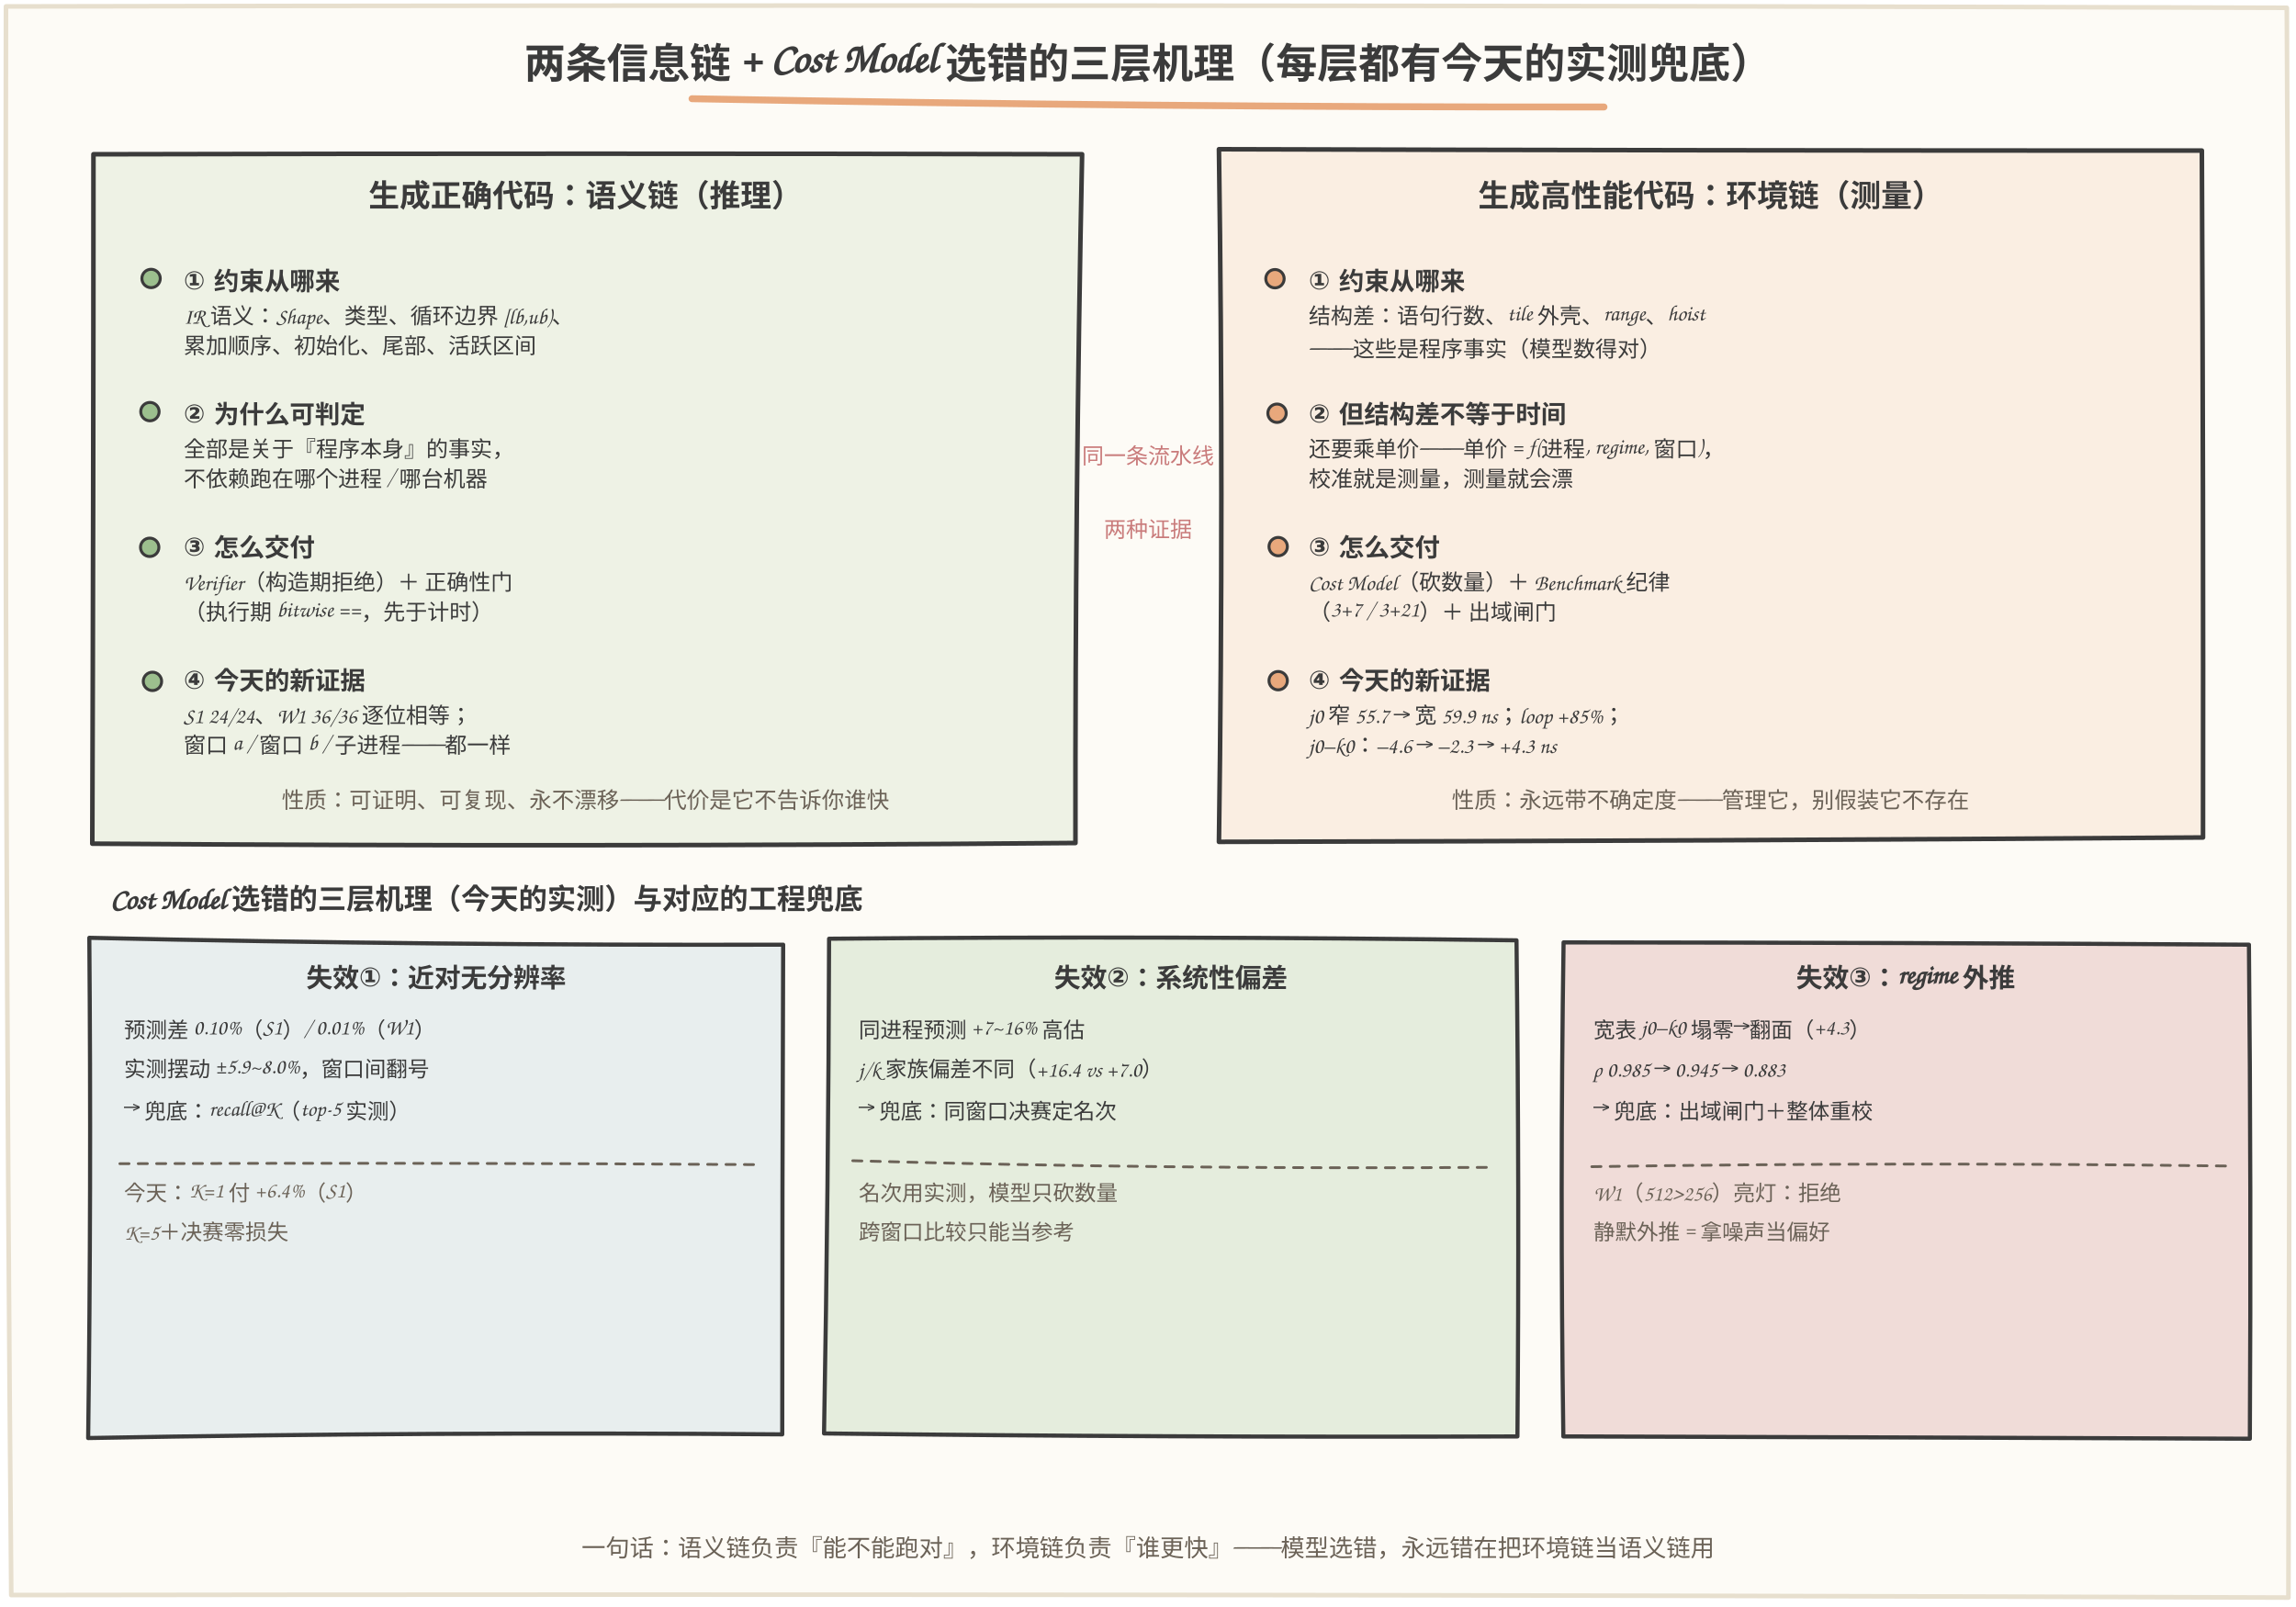
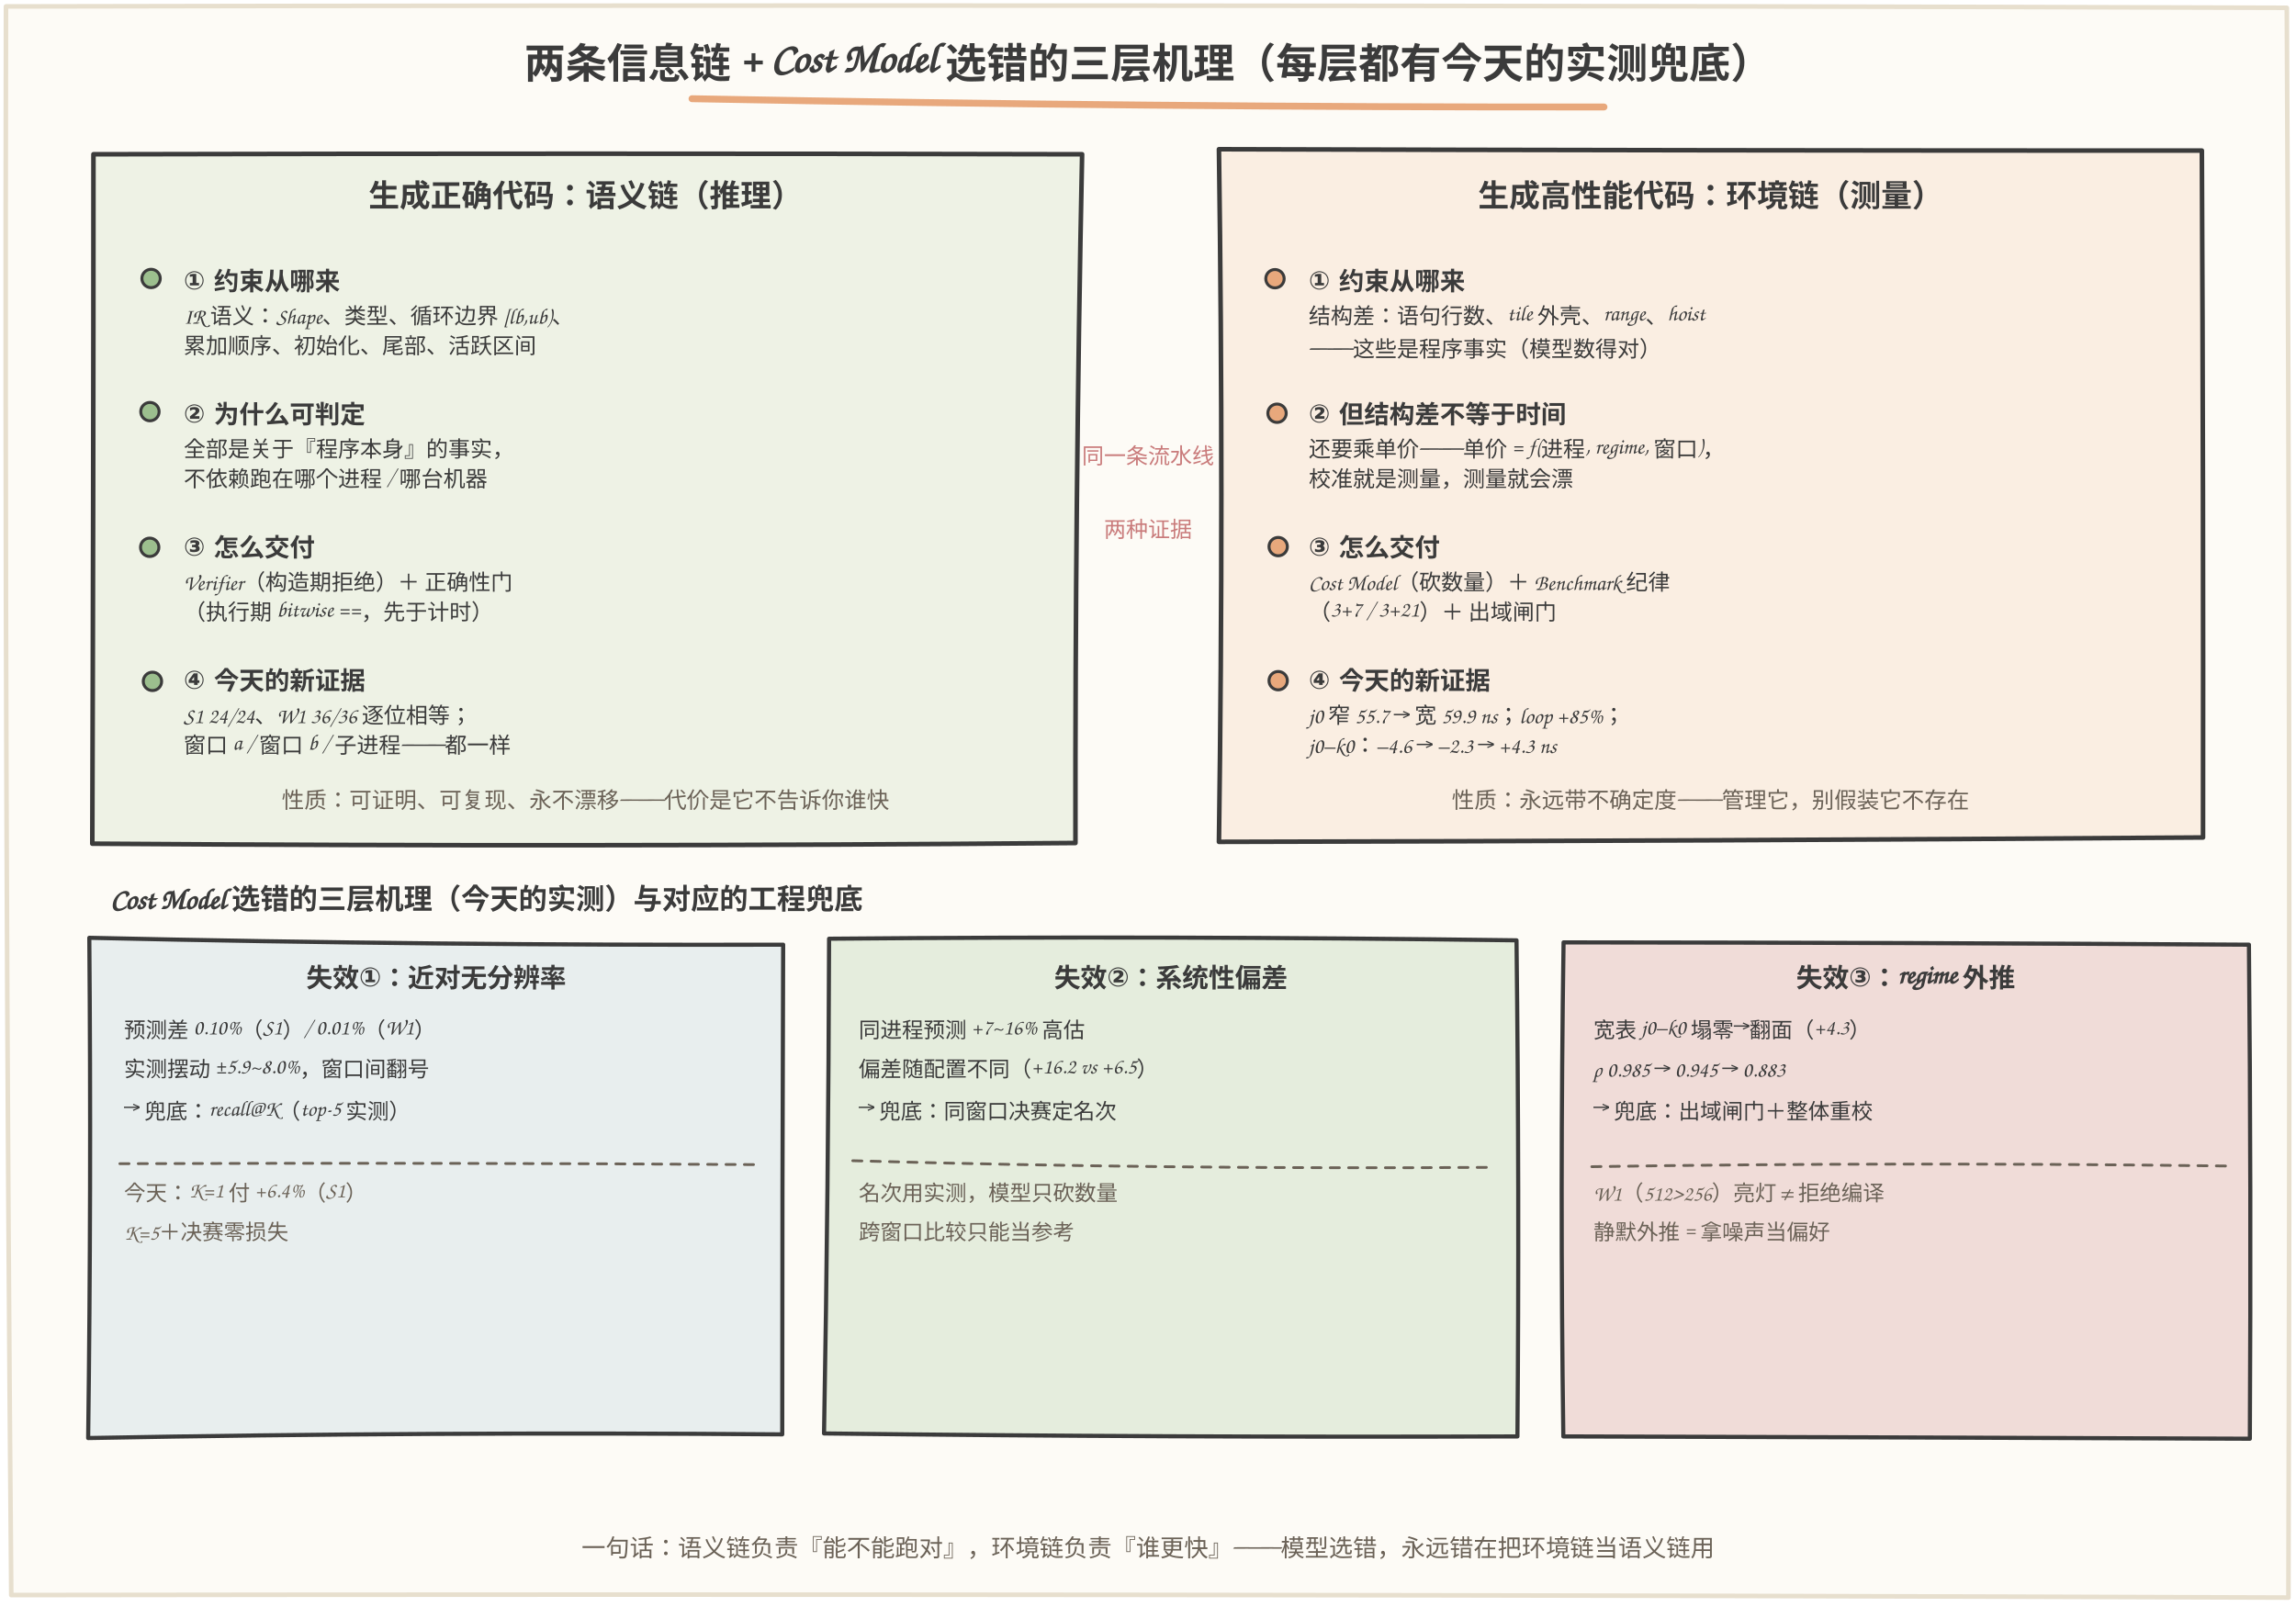
<svg xmlns="http://www.w3.org/2000/svg" viewBox="0 0 1000 700" font-family="'Comic Sans MS','Kaiti SC','KaiTi','STKaiti',cursive">
  <path d="M 2.6,2.8 Q 498.1,1.8 996.0,3.4 Q 997.7,351.9 996.7,695.9 Q 500.3,694.1 4.9,694.8 Q 1.9,347.4 2.6,2.8  Z" stroke="#E7DFCE" stroke-width="2" stroke-linecap="round" stroke-linejoin="round" fill="#FDFBF6" fill-opacity="1.0" />
  <text x="500.0" y="34" font-size="18" fill="#3B3B3B" text-anchor="middle" font-weight="bold">两条信息链 + Cost Model 选错的三层机理（每层都有今天的实测兜底）</text>
  <path d="M 301.4,43.0 Q 502.4,46.8 698.6,46.6" stroke="#E8A87C" stroke-width="3" stroke-linecap="round" fill="none" />
  <path d="M 40.7,67.2 Q 254.7,66.7 471.3,67.2 Q 468.2,218.3 468.4,367.2 Q 254.7,369.0 40.2,367.5 Q 40.7,218.7 40.7,67.2  Z" stroke="#3B3B3B" stroke-width="2" stroke-linecap="round" stroke-linejoin="round" fill="#9CBF8E" fill-opacity="0.16" />
  <text x="255.0" y="90" font-size="13.5" fill="#3B3B3B" text-anchor="middle" font-weight="bold">生成正确代码：语义链（推理）</text>
  <circle cx="65.8" cy="121.3" r="4" fill="#9CBF8E" stroke="#3B3B3B" stroke-width="1.3" />
  <text x="80" y="126" font-size="11" fill="#3B3B3B" text-anchor="start" font-weight="bold">① 约束从哪来</text>
  <text x="80" y="141" font-size="9.6" fill="#3B3B3B" text-anchor="start">IR 语义：Shape、类型、循环边界 [lb,ub)、</text>
  <text x="80" y="154" font-size="9.6" fill="#3B3B3B" text-anchor="start">累加顺序、初始化、尾部、活跃区间</text>
  <circle cx="65.3" cy="179.3" r="4" fill="#9CBF8E" stroke="#3B3B3B" stroke-width="1.3" />
  <text x="80" y="184" font-size="11" fill="#3B3B3B" text-anchor="start" font-weight="bold">② 为什么可判定</text>
  <text x="80" y="199" font-size="9.6" fill="#3B3B3B" text-anchor="start">全部是关于『程序本身』的事实，</text>
  <text x="80" y="212" font-size="9.6" fill="#3B3B3B" text-anchor="start">不依赖跑在哪个进程 / 哪台机器</text>
  <circle cx="65.2" cy="238.4" r="4" fill="#9CBF8E" stroke="#3B3B3B" stroke-width="1.3" />
  <text x="80" y="242" font-size="11" fill="#3B3B3B" text-anchor="start" font-weight="bold">③ 怎么交付</text>
  <text x="80" y="257" font-size="9.6" fill="#3B3B3B" text-anchor="start">Verifier（构造期拒绝）＋ 正确性门</text>
  <text x="80" y="270" font-size="9.6" fill="#3B3B3B" text-anchor="start">（执行期 bitwise ==，先于计时）</text>
  <circle cx="66.4" cy="296.8" r="4" fill="#9CBF8E" stroke="#3B3B3B" stroke-width="1.3" />
  <text x="80" y="300" font-size="11" fill="#3B3B3B" text-anchor="start" font-weight="bold">④ 今天的新证据</text>
  <text x="80" y="315" font-size="9.6" fill="#3B3B3B" text-anchor="start">S1 24/24、W1 36/36 逐位相等；</text>
  <text x="80" y="328" font-size="9.6" fill="#3B3B3B" text-anchor="start">窗口 a / 窗口 b / 子进程——都一样</text>
  <text x="255.0" y="352" font-size="9.8" fill="#6b6257" text-anchor="middle">性质：可证明、可复现、永不漂移——代价是它不告诉你谁快</text>
  <path d="M 530.9,65.0 Q 744.6,65.6 959.0,65.6 Q 959.7,215.5 959.5,364.8 Q 745.7,366.3 530.9,366.7 Q 533.0,215.0 530.9,65.0  Z" stroke="#3B3B3B" stroke-width="2" stroke-linecap="round" stroke-linejoin="round" fill="#E8A87C" fill-opacity="0.16" />
  <text x="745.0" y="90" font-size="13.5" fill="#3B3B3B" text-anchor="middle" font-weight="bold">生成高性能代码：环境链（测量）</text>
  <circle cx="555.3" cy="121.4" r="4" fill="#E8A87C" stroke="#3B3B3B" stroke-width="1.3" />
  <text x="570" y="126" font-size="11" fill="#3B3B3B" text-anchor="start" font-weight="bold">① 约束从哪来</text>
  <text x="570" y="141" font-size="9.6" fill="#3B3B3B" text-anchor="start">结构差：语句行数、tile 外壳、range、hoist</text>
  <text x="570" y="154" font-size="9.6" fill="#3B3B3B" text-anchor="start">——这些是程序事实（模型数得对）</text>
  <circle cx="556.2" cy="180.0" r="4" fill="#E8A87C" stroke="#3B3B3B" stroke-width="1.3" />
  <text x="570" y="184" font-size="11" fill="#3B3B3B" text-anchor="start" font-weight="bold">② 但结构差不等于时间</text>
  <text x="570" y="199" font-size="9.6" fill="#3B3B3B" text-anchor="start">还要乘单价——单价 = f(进程, regime, 窗口)，</text>
  <text x="570" y="212" font-size="9.6" fill="#3B3B3B" text-anchor="start">校准就是测量，测量就会漂</text>
  <circle cx="556.7" cy="238.1" r="4" fill="#E8A87C" stroke="#3B3B3B" stroke-width="1.3" />
  <text x="570" y="242" font-size="11" fill="#3B3B3B" text-anchor="start" font-weight="bold">③ 怎么交付</text>
  <text x="570" y="257" font-size="9.6" fill="#3B3B3B" text-anchor="start">Cost Model（砍数量）＋ Benchmark 纪律</text>
  <text x="570" y="270" font-size="9.6" fill="#3B3B3B" text-anchor="start">（3+7 / 3+21）＋ 出域闸门</text>
  <circle cx="556.7" cy="296.5" r="4" fill="#E8A87C" stroke="#3B3B3B" stroke-width="1.3" />
  <text x="570" y="300" font-size="11" fill="#3B3B3B" text-anchor="start" font-weight="bold">④ 今天的新证据</text>
  <text x="570" y="315" font-size="9.6" fill="#3B3B3B" text-anchor="start">j0 窄 55.7 → 宽 59.9 ns；loop +85%；</text>
  <text x="570" y="328" font-size="9.6" fill="#3B3B3B" text-anchor="start">j0−k0：−4.6 → −2.3 → +4.3 ns</text>
  <text x="745.0" y="352" font-size="9.8" fill="#6b6257" text-anchor="middle">性质：永远带不确定度——管理它，别假装它不存在</text>
  <text x="500" y="202" font-size="9.6" fill="#C97B7B" text-anchor="middle">同一条流水线</text>
  <text x="500" y="234" font-size="9.6" fill="#C97B7B" text-anchor="middle">两种证据</text>
  <text x="48" y="396" font-size="12.5" fill="#3B3B3B" text-anchor="start" font-weight="bold">Cost Model 选错的三层机理（今天的实测）与对应的工程兜底</text>
  <path d="M 38.9,408.5 Q 189.5,411.9 341.1,411.5 Q 340.7,519.0 340.7,624.8 Q 187.5,623.6 38.4,626.4 Q 39.8,518.0 38.9,408.5  Z" stroke="#3B3B3B" stroke-width="1.8" stroke-linecap="round" stroke-linejoin="round" fill="#A9C4D4" fill-opacity="0.24" />
  <text x="190.0" y="430" font-size="11.5" fill="#3B3B3B" text-anchor="middle" font-weight="bold">失效①：近对无分辨率</text>
  <text x="54" y="452" font-size="9.4" fill="#3B3B3B" text-anchor="start">预测差 0.10%（S1）/ 0.01%（W1）</text>
  <text x="54" y="469" font-size="9.4" fill="#3B3B3B" text-anchor="start">实测摆动 ±5.9~8.0%，窗口间翻号</text>
  <text x="54" y="486" font-size="9.4" fill="#3B3B3B" text-anchor="start">→ 兜底：recall@K（top-5 实测）</text>
  <path d="M 52.2,506.9 Q 191.9,506.4 328.9,507.3" stroke="#6b6257" stroke-width="1.2" stroke-linecap="round" fill="none" stroke-dasharray="4 4" />
  <text x="54" y="523" font-size="9.4" fill="#6b6257" text-anchor="start">今天：K=1 付 +6.4%（S1）</text>
  <text x="54" y="540" font-size="9.4" fill="#6b6257" text-anchor="start">K=5＋决赛零损失</text>
  <path d="M 361.1,408.9 Q 510.8,407.6 660.5,409.6 Q 661.8,519.3 660.9,625.7 Q 509.1,626.2 358.9,624.4 Q 360.8,516.9 361.1,408.9  Z" stroke="#3B3B3B" stroke-width="1.8" stroke-linecap="round" stroke-linejoin="round" fill="#9CBF8E" fill-opacity="0.24" />
  <text x="510.0" y="430" font-size="11.5" fill="#3B3B3B" text-anchor="middle" font-weight="bold">失效②：系统性偏差</text>
  <text x="374" y="452" font-size="9.4" fill="#3B3B3B" text-anchor="start">同进程预测 +7~16% 高估</text>
-   <text x="374" y="469" font-size="9.4" fill="#3B3B3B" text-anchor="start">j/k 家族偏差不同（+16.4 vs +7.0）</text>
+   <text x="374" y="469" font-size="9.4" fill="#3B3B3B" text-anchor="start">偏差随配置不同（+16.2 vs +6.5）</text>
  <text x="374" y="486" font-size="9.4" fill="#3B3B3B" text-anchor="start">→ 兜底：同窗口决赛定名次</text>
  <path d="M 371.4,505.6 Q 507.9,509.4 648.9,508.5" stroke="#6b6257" stroke-width="1.2" stroke-linecap="round" fill="none" stroke-dasharray="4 4" />
  <text x="374" y="523" font-size="9.4" fill="#6b6257" text-anchor="start">名次用实测，模型只砍数量</text>
  <text x="374" y="540" font-size="9.4" fill="#6b6257" text-anchor="start">跨窗口比较只能当参考</text>
  <path d="M 681.0,410.5 Q 832.4,410.6 979.5,411.5 Q 980.5,517.9 979.9,626.7 Q 829.3,626.1 680.9,625.7 Q 679.4,519.0 681.0,410.5  Z" stroke="#3B3B3B" stroke-width="1.8" stroke-linecap="round" stroke-linejoin="round" fill="#C97B7B" fill-opacity="0.24" />
  <text x="830.0" y="430" font-size="11.5" fill="#3B3B3B" text-anchor="middle" font-weight="bold">失效③：regime 外推</text>
  <text x="694" y="452" font-size="9.4" fill="#3B3B3B" text-anchor="start">宽表 j0−k0 塌零→翻面（+4.3）</text>
  <text x="694" y="469" font-size="9.4" fill="#3B3B3B" text-anchor="start">ρ 0.985 → 0.945 → 0.883</text>
  <text x="694" y="486" font-size="9.4" fill="#3B3B3B" text-anchor="start">→ 兜底：出域闸门＋整体重校</text>
  <path d="M 693.3,508.2 Q 828.4,506.1 969.4,507.9" stroke="#6b6257" stroke-width="1.2" stroke-linecap="round" fill="none" stroke-dasharray="4 4" />
-   <text x="694" y="523" font-size="9.4" fill="#6b6257" text-anchor="start">W1（512&gt;256）亮灯：拒绝</text>
+   <text x="694" y="523" font-size="9.4" fill="#6b6257" text-anchor="start">W1（512&gt;256）亮灯≠拒绝编译</text>
  <text x="694" y="540" font-size="9.4" fill="#6b6257" text-anchor="start">静默外推 = 拿噪声当偏好</text>
  <text x="500.0" y="678" font-size="10.5" fill="#6b6257" text-anchor="middle">一句话：语义链负责『能不能跑对』，环境链负责『谁更快』——模型选错，永远错在把环境链当语义链用</text>
</svg>
